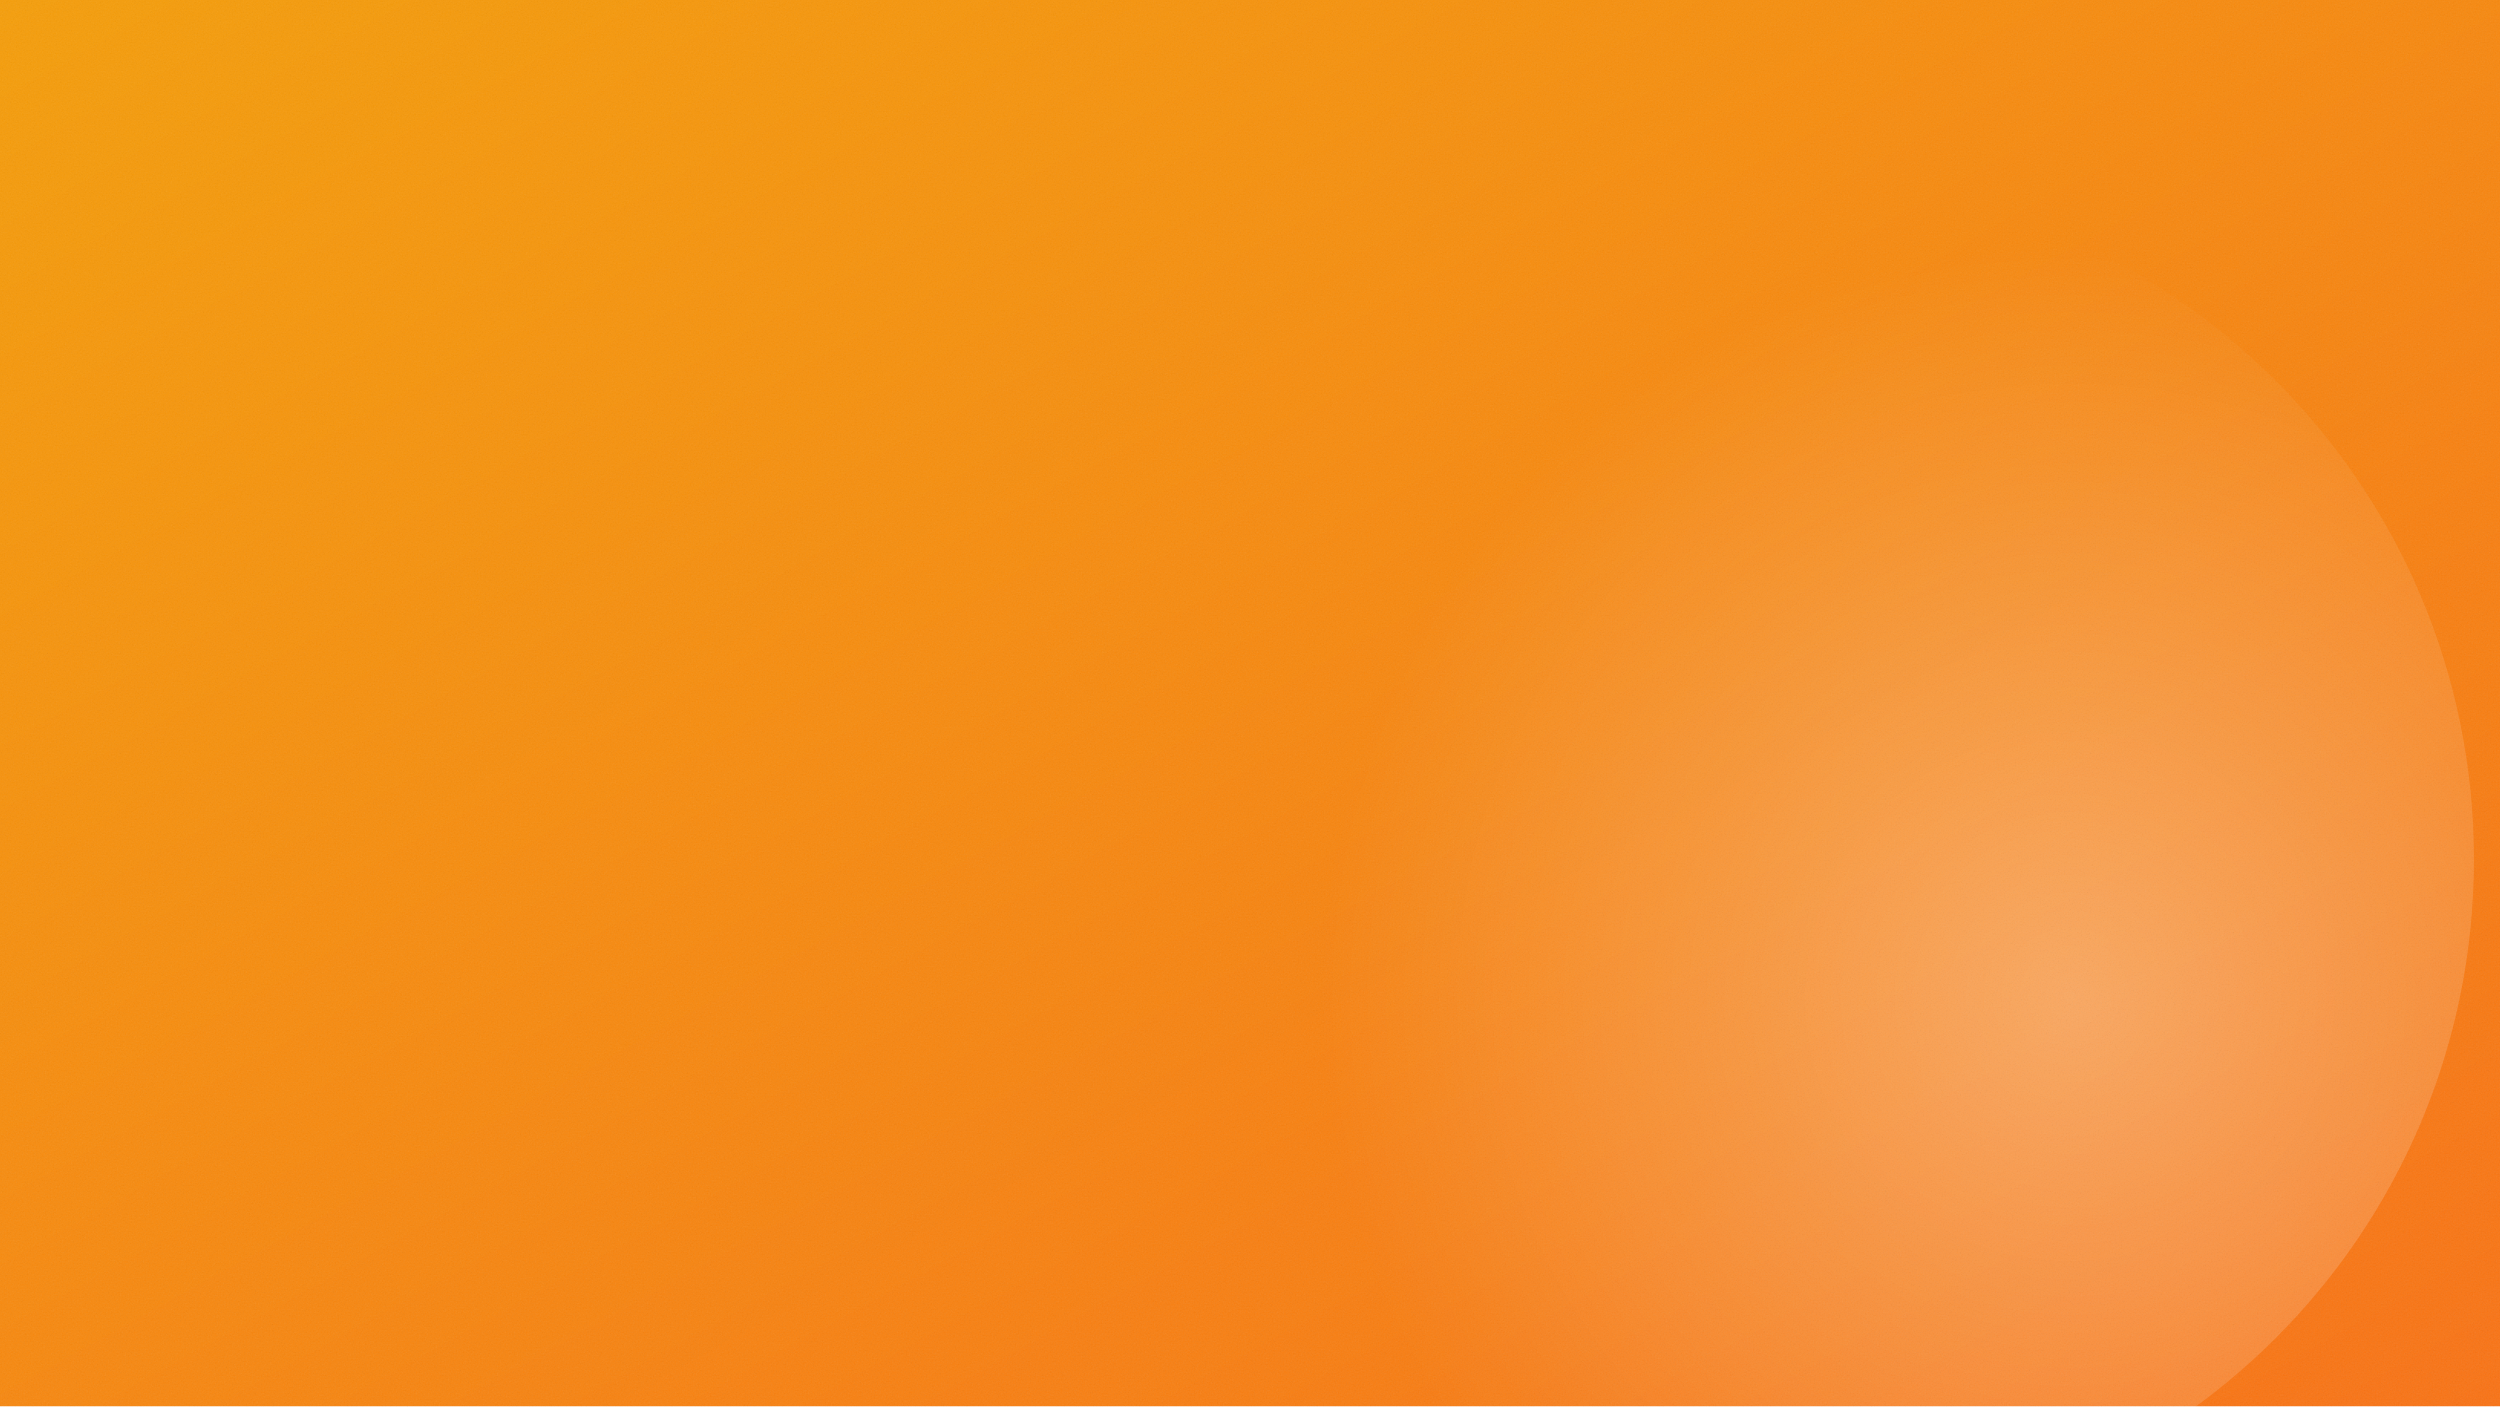
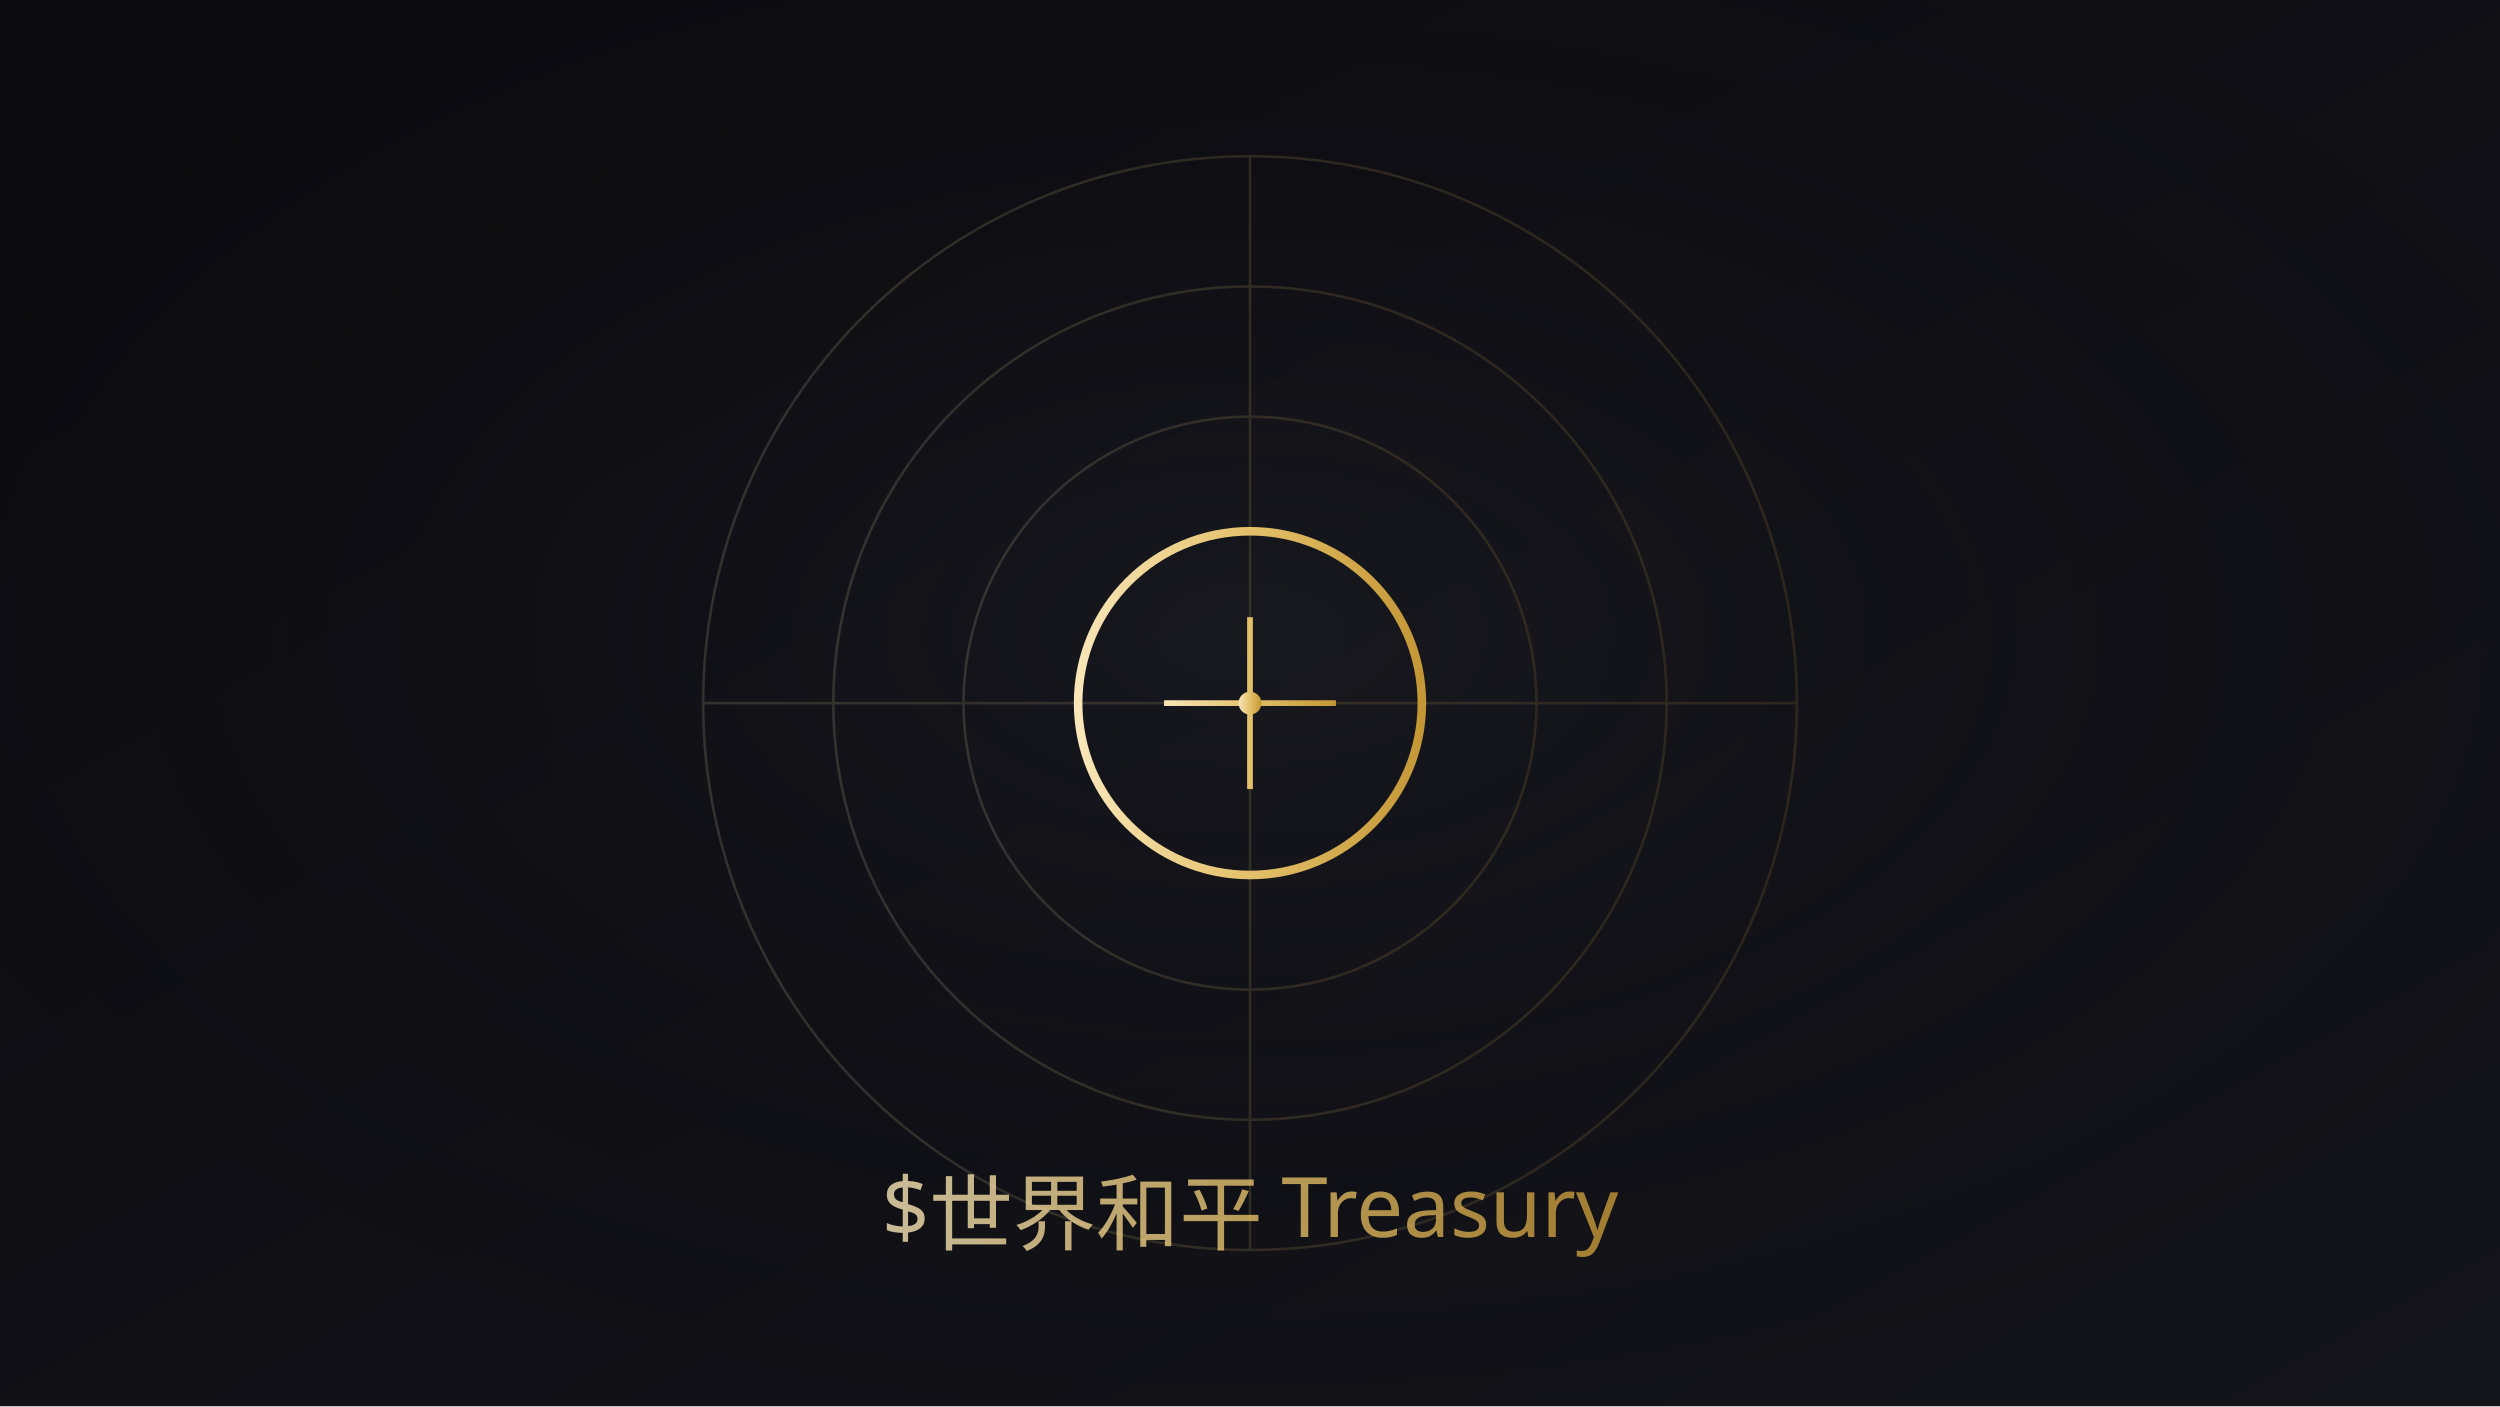
- <svg xmlns="http://www.w3.org/2000/svg" width="1920" height="1080" viewBox="0 0 1920 1080">
+ <svg xmlns="http://www.w3.org/2000/svg" viewBox="0 0 1920 1080">
  <defs>
-     <linearGradient id="g5" x1="0" y1="0" x2="1" y2="1">
-       <stop offset="0%" stop-color="#f59e0b" />
-       <stop offset="100%" stop-color="#f97316" />
+     <linearGradient id="tBg" x1="0" y1="0" x2="1" y2="1">
+       <stop offset="0" stop-color="#0b0b0f" />
+       <stop offset="1" stop-color="#14141b" />
    </linearGradient>
-     <radialGradient id="glow5" cx="70%" cy="60%" r="55%">
-       <stop offset="0%" stop-color="#ffffff" stop-opacity="0.33" />
-       <stop offset="100%" stop-color="#ffffff" stop-opacity="0" />
+     <radialGradient id="tGlow" cx="50%" cy="45%" r="60%">
+       <stop offset="0" stop-color="#2c2c38" />
+       <stop offset="1" stop-color="transparent" />
    </radialGradient>
-     <filter id="grain5">
-       <feTurbulence type="fractalNoise" baseFrequency="0.85" numOctaves="2" stitchTiles="stitch" />
-       <feColorMatrix type="saturate" values="0" />
-       <feComponentTransfer>
-         <feFuncA type="linear" slope="0.05" />
-       </feComponentTransfer>
-       <feBlend mode="soft-light" />
-     </filter>
+     <linearGradient id="tGold" x1="0" y1="0" x2="1" y2="0">
+       <stop offset="0" stop-color="#F8E6B8" />
+       <stop offset="0.5" stop-color="#E3C06A" />
+       <stop offset="1" stop-color="#C49736" />
+     </linearGradient>
  </defs>
-   <rect width="100%" height="100%" fill="url(#g5)" />
-   <circle cx="1380" cy="660" r="520" fill="url(#glow5)" />
-   <g filter="url(#grain5)">
-     <rect width="100%" height="100%" fill="transparent" />
+   <rect width="1920" height="1080" fill="url(#tBg)" />
+   <rect width="1920" height="1080" fill="url(#tGlow)" opacity=".3" />
+   <g transform="translate(960,540)" stroke="url(#tGold)" stroke-width="2" opacity=".15">
+     <circle r="420" fill="none" />
+     <circle r="320" fill="none" />
+     <circle r="220" fill="none" />
+     <path d="M-420 0 L420 0 M0 -420 L0 420" />
  </g>
+   <g transform="translate(960,540) scale(1.1)">
+     <circle r="120" fill="none" stroke="url(#tGold)" stroke-width="6" />
+     <path d="M-60 0 L60 0 M0 -60 L0 60" stroke="url(#tGold)" stroke-width="4" />
+     <circle r="8" fill="url(#tGold)" />
+   </g>
+   <text x="50%" y="950" fill="url(#tGold)" font-family="sans-serif" font-size="64" text-anchor="middle" opacity=".8">$世界和平 Treasury</text>
</svg>
